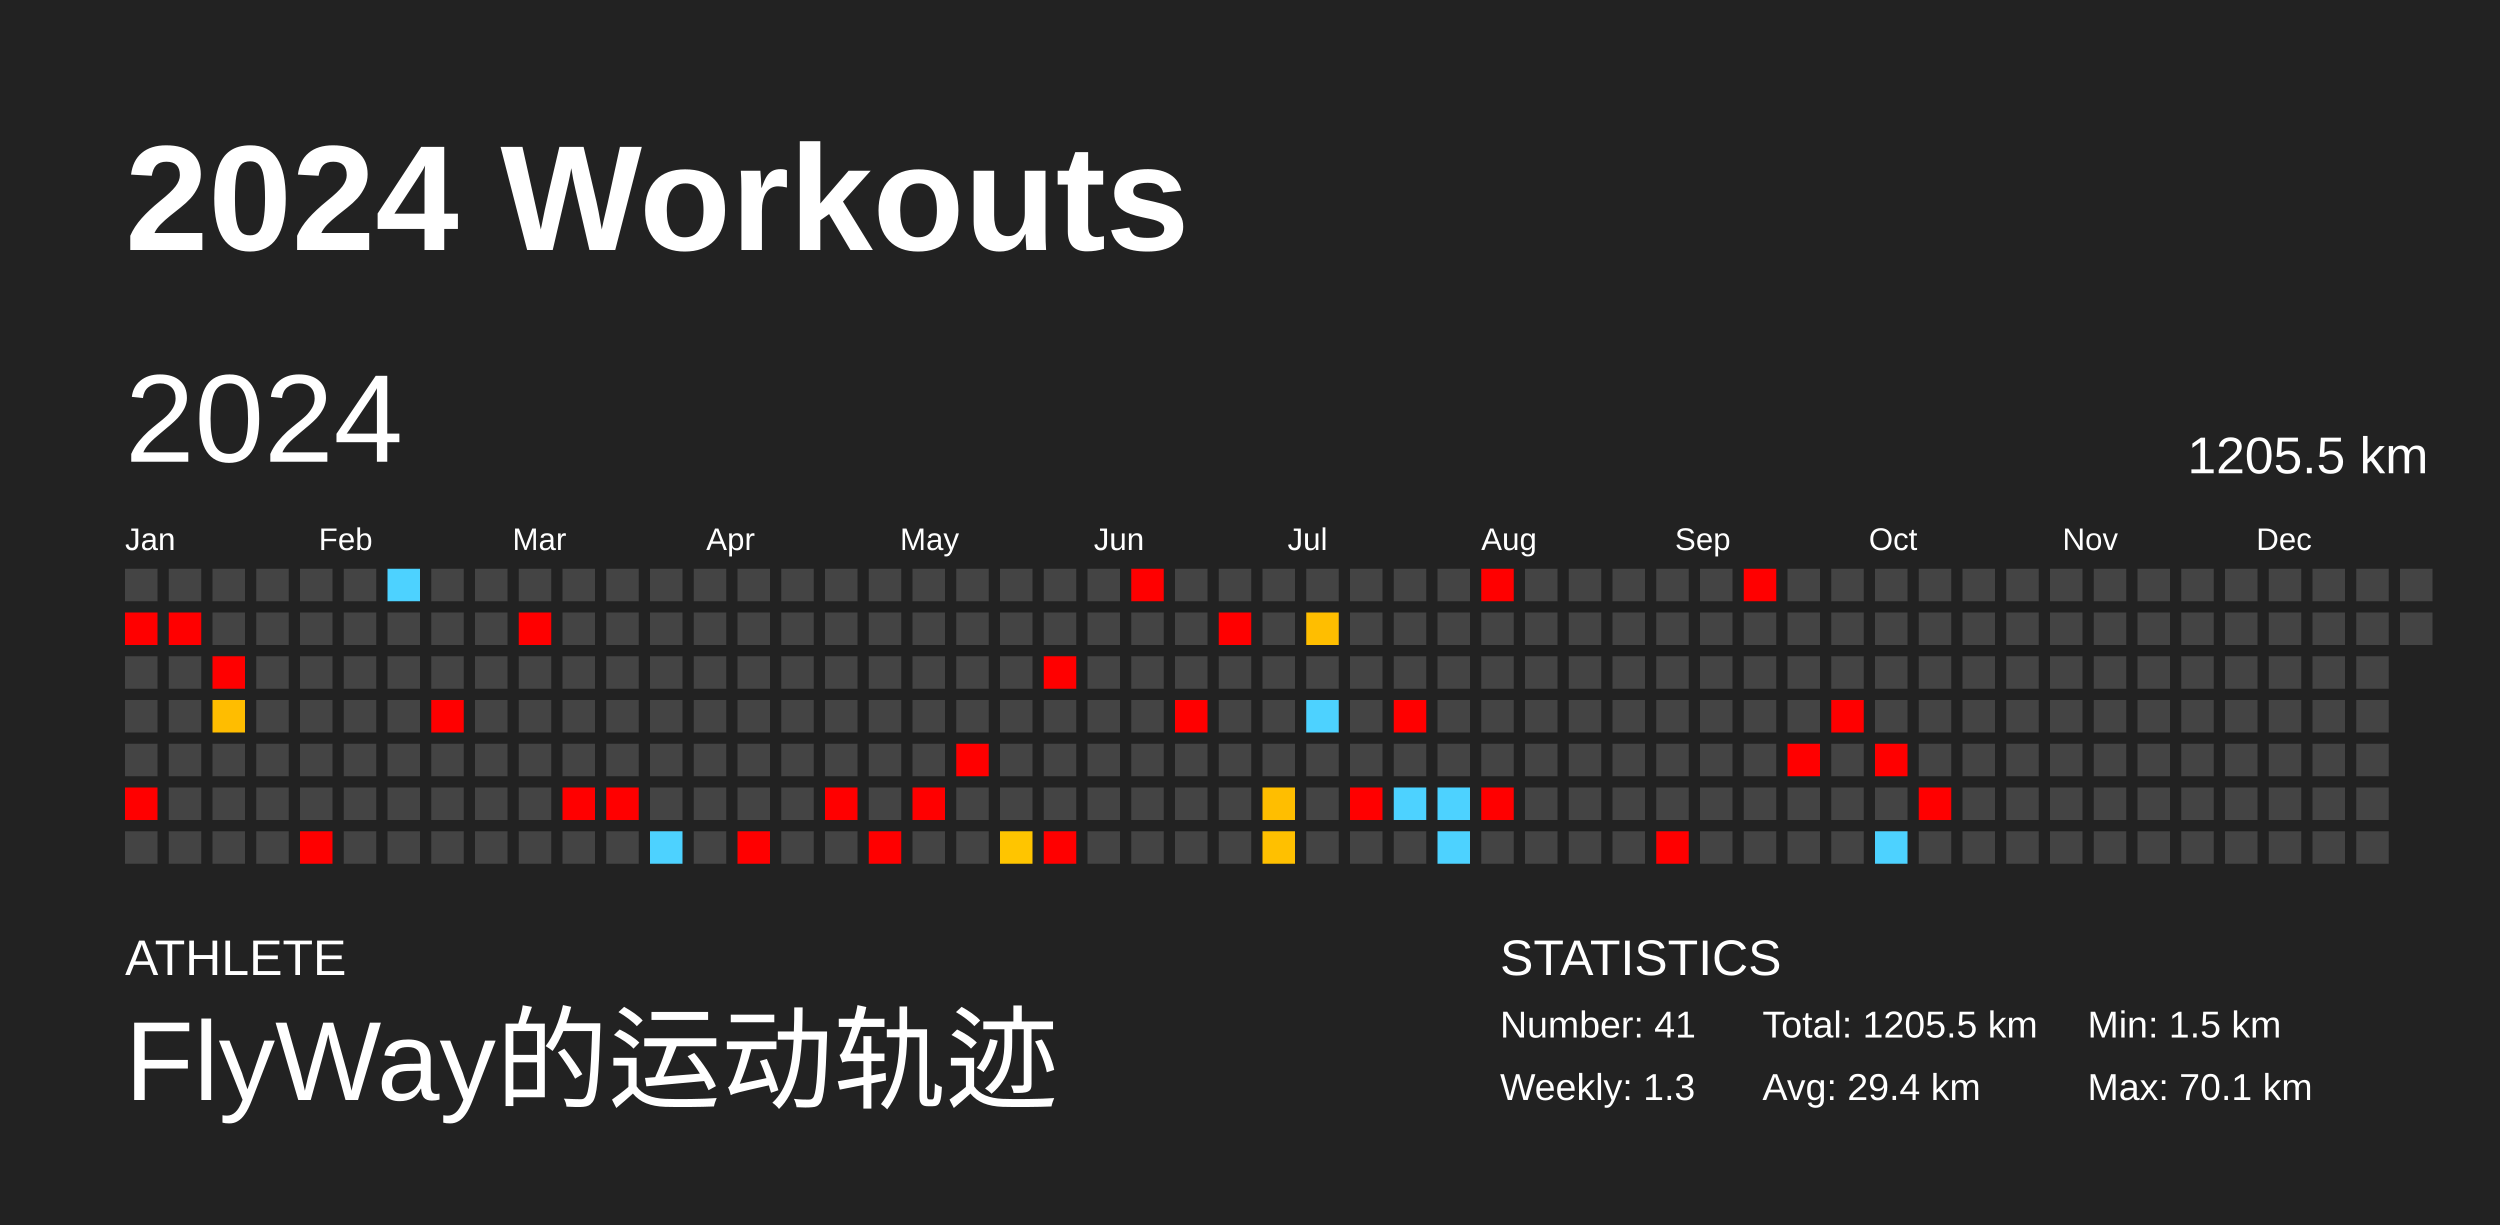
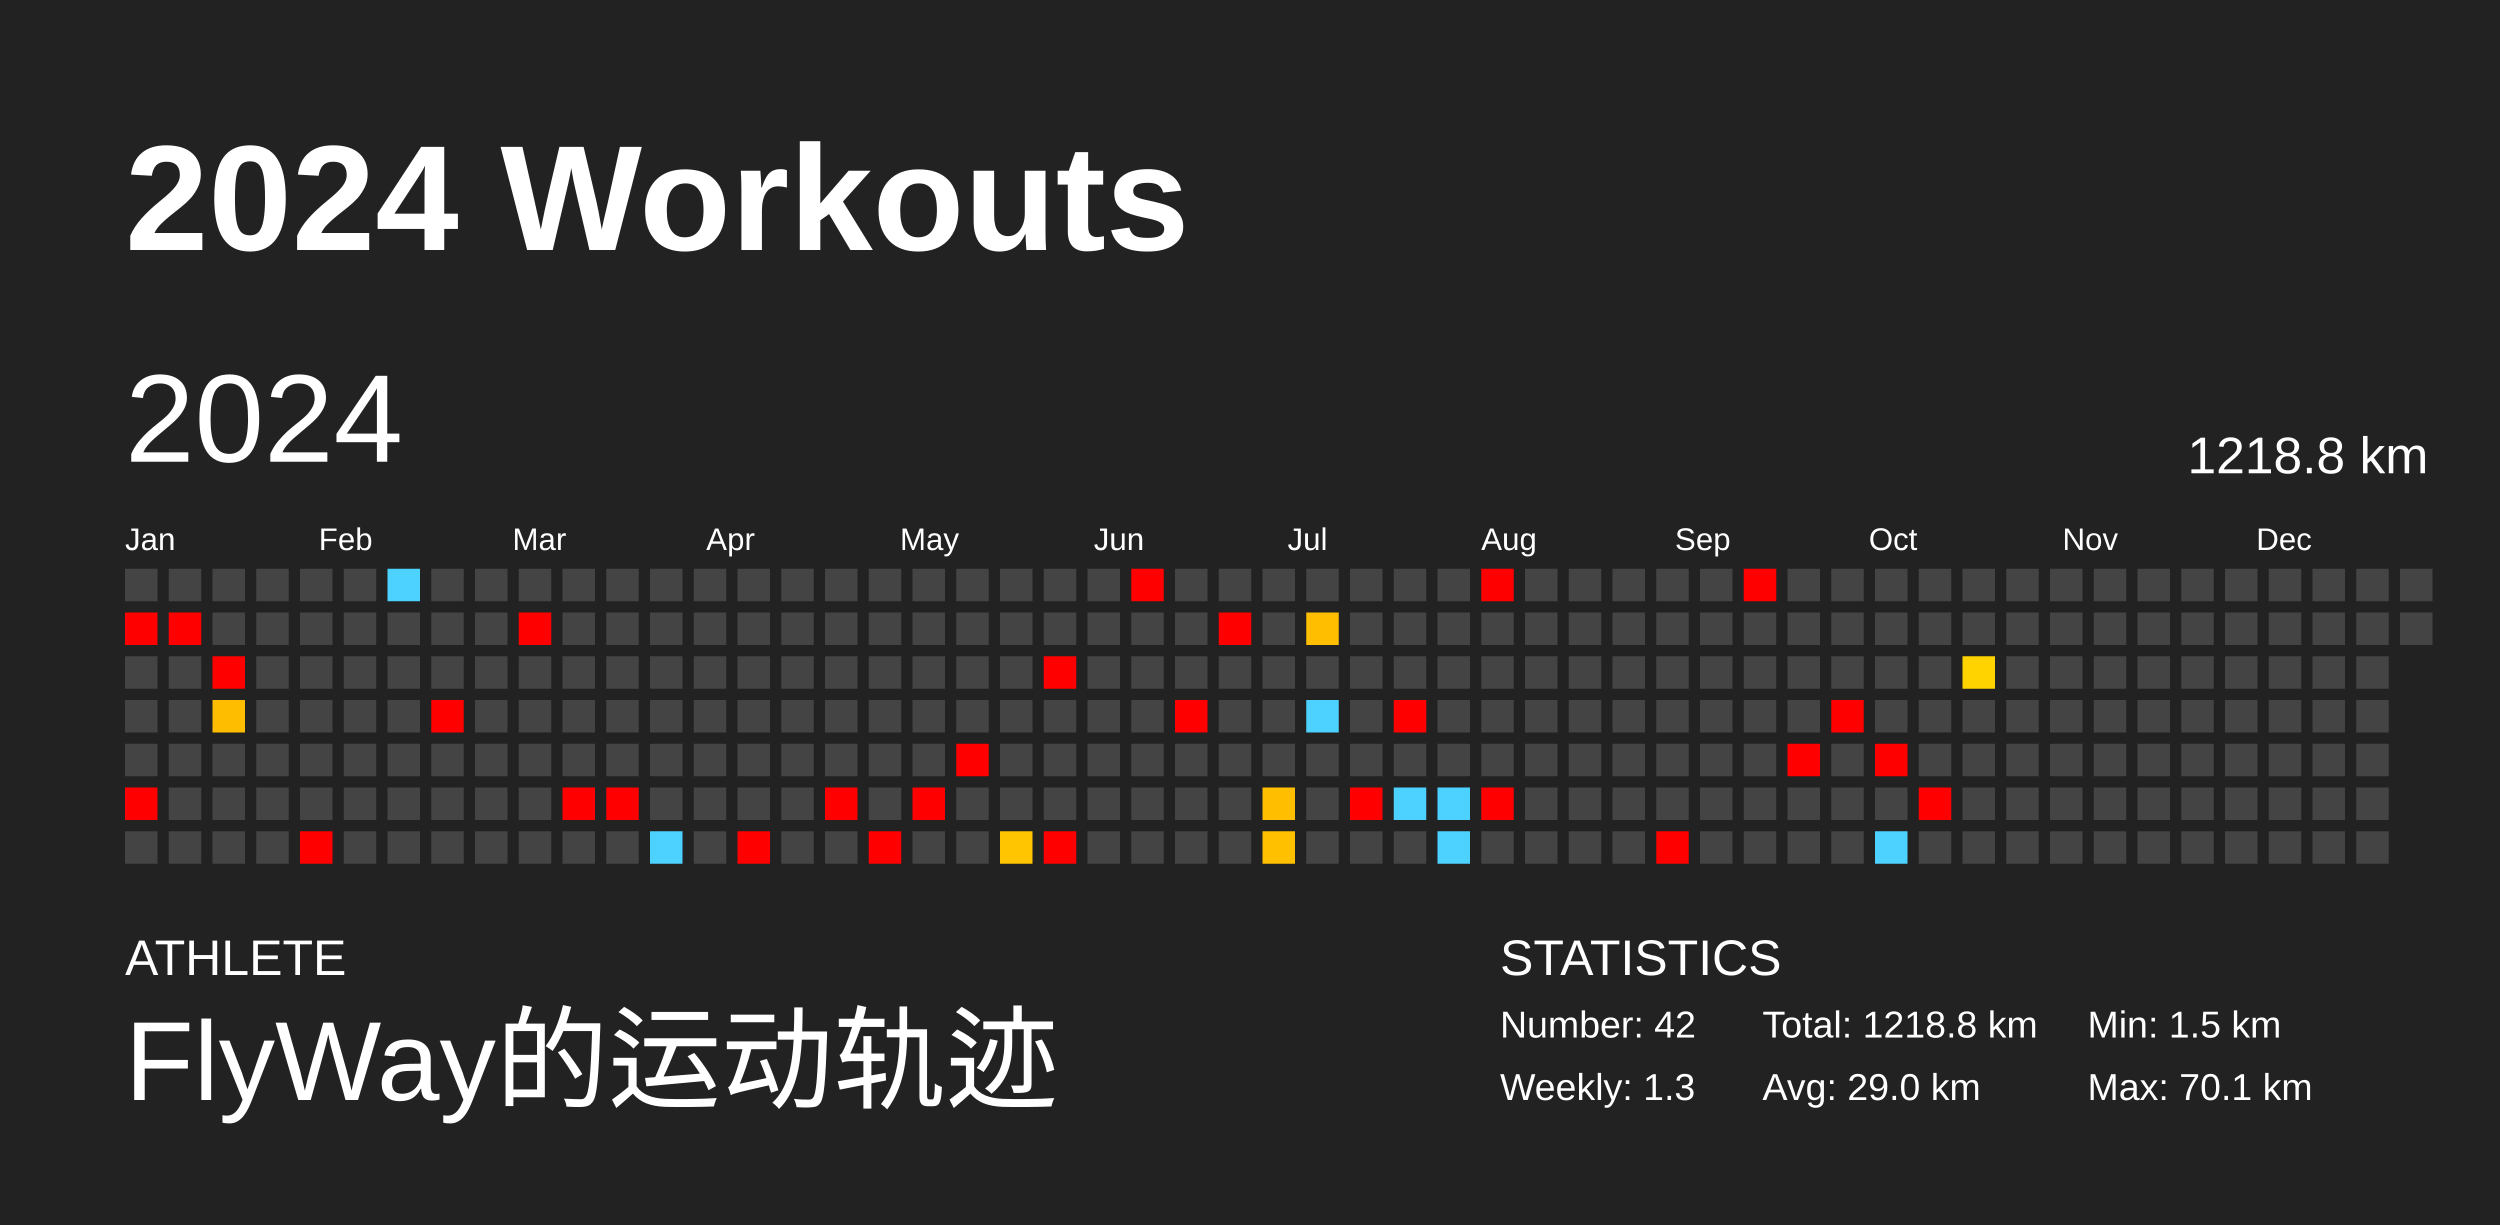
<svg xmlns="http://www.w3.org/2000/svg" baseProfile="full" height="98mm" version="1.1" viewBox="0,0,200,98" width="200mm">
  <defs />
  <rect fill="#222222" height="98" width="200" x="0" y="0" />
  <text fill="#FFFFFF" style="font-size:12px; font-family:Arial; font-weight:bold;" x="10" y="20">2024 Workouts</text>
  <text fill="#FFFFFF" style="font-size:4px; font-family:Arial" x="10" y="78">ATHLETE</text>
  <text fill="#FFFFFF" style="font-size:9px; font-family:Arial" x="10" y="88">FlyWay的运动轨迹</text>
  <text fill="#FFFFFF" style="font-size:4px; font-family:Arial" x="120" y="78">STATISTICS</text>
-   <text fill="#FFFFFF" style="font-size:3px; font-family:Arial" x="120" y="83">Number: 41</text>
+   <text fill="#FFFFFF" style="font-size:3px; font-family:Arial" x="120" y="83">Number: 42</text>
  <text fill="#FFFFFF" style="font-size:3px; font-family:Arial" x="120" y="88">Weekly: 1.3</text>
-   <text fill="#FFFFFF" style="font-size:3px; font-family:Arial" x="141" y="83">Total: 1205.5 km</text>
-   <text fill="#FFFFFF" style="font-size:3px; font-family:Arial" x="141" y="88">Avg: 29.4 km</text>
+   <text fill="#FFFFFF" style="font-size:3px; font-family:Arial" x="141" y="83">Total: 1218.8 km</text>
+   <text fill="#FFFFFF" style="font-size:3px; font-family:Arial" x="141" y="88">Avg: 29.0 km</text>
  <text fill="#FFFFFF" style="font-size:3px; font-family:Arial" x="167" y="83">Min: 1.5 km</text>
  <text fill="#FFFFFF" style="font-size:3px; font-family:Arial" x="167" y="88">Max: 70.1 km</text>
  <text dominant-baseline="hanging" fill="#FFFFFF" style="font-size:10.0px; font-family:Arial;" x="10" y="30">2024</text>
-   <text dominant-baseline="hanging" fill="#FFFFFF" style="font-size:4.125px; font-family:Arial;" x="175" y="35">1205.5 km</text>
+   <text dominant-baseline="hanging" fill="#FFFFFF" style="font-size:4.125px; font-family:Arial;" x="175" y="35">1218.8 km</text>
  <text fill="#FFFFFF" style="font-size:2.5px; font-family:Arial" x="10.0" y="44">Jan</text>
  <text fill="#FFFFFF" style="font-size:2.5px; font-family:Arial" x="25.5" y="44">Feb</text>
  <text fill="#FFFFFF" style="font-size:2.5px; font-family:Arial" x="41.0" y="44">Mar</text>
  <text fill="#FFFFFF" style="font-size:2.5px; font-family:Arial" x="56.5" y="44">Apr</text>
  <text fill="#FFFFFF" style="font-size:2.5px; font-family:Arial" x="72.0" y="44">May</text>
  <text fill="#FFFFFF" style="font-size:2.5px; font-family:Arial" x="87.5" y="44">Jun</text>
  <text fill="#FFFFFF" style="font-size:2.5px; font-family:Arial" x="103.0" y="44">Jul</text>
  <text fill="#FFFFFF" style="font-size:2.5px; font-family:Arial" x="118.5" y="44">Aug</text>
  <text fill="#FFFFFF" style="font-size:2.5px; font-family:Arial" x="134.0" y="44">Sep</text>
  <text fill="#FFFFFF" style="font-size:2.5px; font-family:Arial" x="149.5" y="44">Oct</text>
  <text fill="#FFFFFF" style="font-size:2.5px; font-family:Arial" x="165.0" y="44">Nov</text>
  <text fill="#FFFFFF" style="font-size:2.5px; font-family:Arial" x="180.5" y="44">Dec</text>
  <rect fill="#444444" height="2.6" width="2.6" x="10.0" y="45.5" />
  <rect fill="red" height="2.6" width="2.6" x="10.0" y="49.0" />
  <rect fill="#444444" height="2.6" width="2.6" x="10.0" y="52.5" />
  <rect fill="#444444" height="2.6" width="2.6" x="10.0" y="56.0" />
  <rect fill="#444444" height="2.6" width="2.6" x="10.0" y="59.5" />
  <rect fill="red" height="2.6" width="2.6" x="10.0" y="63.0" />
  <rect fill="#444444" height="2.6" width="2.6" x="10.0" y="66.5" />
  <rect fill="#444444" height="2.6" width="2.6" x="13.5" y="45.5" />
  <rect fill="red" height="2.6" width="2.6" x="13.5" y="49.0" />
  <rect fill="#444444" height="2.6" width="2.6" x="13.5" y="52.5" />
  <rect fill="#444444" height="2.6" width="2.6" x="13.5" y="56.0" />
  <rect fill="#444444" height="2.6" width="2.6" x="13.5" y="59.5" />
  <rect fill="#444444" height="2.6" width="2.6" x="13.5" y="63.0" />
  <rect fill="#444444" height="2.6" width="2.6" x="13.5" y="66.5" />
  <rect fill="#444444" height="2.6" width="2.6" x="17.0" y="45.5" />
  <rect fill="#444444" height="2.6" width="2.6" x="17.0" y="49.0" />
  <rect fill="red" height="2.6" width="2.6" x="17.0" y="52.5" />
  <rect fill="#ffbd00" height="2.6" width="2.6" x="17.0" y="56.0" />
  <rect fill="#444444" height="2.6" width="2.6" x="17.0" y="59.5" />
  <rect fill="#444444" height="2.6" width="2.6" x="17.0" y="63.0" />
  <rect fill="#444444" height="2.6" width="2.6" x="17.0" y="66.5" />
  <rect fill="#444444" height="2.6" width="2.6" x="20.5" y="45.5" />
  <rect fill="#444444" height="2.6" width="2.6" x="20.5" y="49.0" />
  <rect fill="#444444" height="2.6" width="2.6" x="20.5" y="52.5" />
  <rect fill="#444444" height="2.6" width="2.6" x="20.5" y="56.0" />
  <rect fill="#444444" height="2.6" width="2.6" x="20.5" y="59.5" />
  <rect fill="#444444" height="2.6" width="2.6" x="20.5" y="63.0" />
  <rect fill="#444444" height="2.6" width="2.6" x="20.5" y="66.5" />
  <rect fill="#444444" height="2.6" width="2.6" x="24.0" y="45.5" />
  <rect fill="#444444" height="2.6" width="2.6" x="24.0" y="49.0" />
  <rect fill="#444444" height="2.6" width="2.6" x="24.0" y="52.5" />
  <rect fill="#444444" height="2.6" width="2.6" x="24.0" y="56.0" />
  <rect fill="#444444" height="2.6" width="2.6" x="24.0" y="59.5" />
  <rect fill="#444444" height="2.6" width="2.6" x="24.0" y="63.0" />
  <rect fill="red" height="2.6" width="2.6" x="24.0" y="66.5" />
  <rect fill="#444444" height="2.6" width="2.6" x="27.5" y="45.5" />
  <rect fill="#444444" height="2.6" width="2.6" x="27.5" y="49.0" />
  <rect fill="#444444" height="2.6" width="2.6" x="27.5" y="52.5" />
  <rect fill="#444444" height="2.6" width="2.6" x="27.5" y="56.0" />
  <rect fill="#444444" height="2.6" width="2.6" x="27.5" y="59.5" />
  <rect fill="#444444" height="2.6" width="2.6" x="27.5" y="63.0" />
  <rect fill="#444444" height="2.6" width="2.6" x="27.5" y="66.5" />
  <rect fill="#4dd2ff" height="2.6" width="2.6" x="31.0" y="45.5" />
  <rect fill="#444444" height="2.6" width="2.6" x="31.0" y="49.0" />
  <rect fill="#444444" height="2.6" width="2.6" x="31.0" y="52.5" />
  <rect fill="#444444" height="2.6" width="2.6" x="31.0" y="56.0" />
  <rect fill="#444444" height="2.6" width="2.6" x="31.0" y="59.5" />
  <rect fill="#444444" height="2.6" width="2.6" x="31.0" y="63.0" />
  <rect fill="#444444" height="2.6" width="2.6" x="31.0" y="66.5" />
  <rect fill="#444444" height="2.6" width="2.6" x="34.5" y="45.5" />
  <rect fill="#444444" height="2.6" width="2.6" x="34.5" y="49.0" />
  <rect fill="#444444" height="2.6" width="2.6" x="34.5" y="52.5" />
  <rect fill="red" height="2.6" width="2.6" x="34.5" y="56.0" />
  <rect fill="#444444" height="2.6" width="2.6" x="34.5" y="59.5" />
  <rect fill="#444444" height="2.6" width="2.6" x="34.5" y="63.0" />
  <rect fill="#444444" height="2.6" width="2.6" x="34.5" y="66.5" />
  <rect fill="#444444" height="2.6" width="2.6" x="38.0" y="45.5" />
  <rect fill="#444444" height="2.6" width="2.6" x="38.0" y="49.0" />
  <rect fill="#444444" height="2.6" width="2.6" x="38.0" y="52.5" />
  <rect fill="#444444" height="2.6" width="2.6" x="38.0" y="56.0" />
  <rect fill="#444444" height="2.6" width="2.6" x="38.0" y="59.5" />
  <rect fill="#444444" height="2.6" width="2.6" x="38.0" y="63.0" />
  <rect fill="#444444" height="2.6" width="2.6" x="38.0" y="66.5" />
  <rect fill="#444444" height="2.6" width="2.6" x="41.5" y="45.5" />
  <rect fill="red" height="2.6" width="2.6" x="41.5" y="49.0" />
  <rect fill="#444444" height="2.6" width="2.6" x="41.5" y="52.5" />
  <rect fill="#444444" height="2.6" width="2.6" x="41.5" y="56.0" />
  <rect fill="#444444" height="2.6" width="2.6" x="41.5" y="59.5" />
  <rect fill="#444444" height="2.6" width="2.6" x="41.5" y="63.0" />
  <rect fill="#444444" height="2.6" width="2.6" x="41.5" y="66.5" />
  <rect fill="#444444" height="2.6" width="2.6" x="45.0" y="45.5" />
  <rect fill="#444444" height="2.6" width="2.6" x="45.0" y="49.0" />
  <rect fill="#444444" height="2.6" width="2.6" x="45.0" y="52.5" />
  <rect fill="#444444" height="2.6" width="2.6" x="45.0" y="56.0" />
  <rect fill="#444444" height="2.6" width="2.6" x="45.0" y="59.5" />
  <rect fill="red" height="2.6" width="2.6" x="45.0" y="63.0" />
  <rect fill="#444444" height="2.6" width="2.6" x="45.0" y="66.5" />
  <rect fill="#444444" height="2.6" width="2.6" x="48.5" y="45.5" />
  <rect fill="#444444" height="2.6" width="2.6" x="48.5" y="49.0" />
  <rect fill="#444444" height="2.6" width="2.6" x="48.5" y="52.5" />
  <rect fill="#444444" height="2.6" width="2.6" x="48.5" y="56.0" />
  <rect fill="#444444" height="2.6" width="2.6" x="48.5" y="59.5" />
  <rect fill="red" height="2.6" width="2.6" x="48.5" y="63.0" />
  <rect fill="#444444" height="2.6" width="2.6" x="48.5" y="66.5" />
  <rect fill="#444444" height="2.6" width="2.6" x="52.0" y="45.5" />
  <rect fill="#444444" height="2.6" width="2.6" x="52.0" y="49.0" />
  <rect fill="#444444" height="2.6" width="2.6" x="52.0" y="52.5" />
  <rect fill="#444444" height="2.6" width="2.6" x="52.0" y="56.0" />
  <rect fill="#444444" height="2.6" width="2.6" x="52.0" y="59.5" />
  <rect fill="#444444" height="2.6" width="2.6" x="52.0" y="63.0" />
  <rect fill="#4dd2ff" height="2.6" width="2.6" x="52.0" y="66.5" />
  <rect fill="#444444" height="2.6" width="2.6" x="55.5" y="45.5" />
  <rect fill="#444444" height="2.6" width="2.6" x="55.5" y="49.0" />
  <rect fill="#444444" height="2.6" width="2.6" x="55.5" y="52.5" />
  <rect fill="#444444" height="2.6" width="2.6" x="55.5" y="56.0" />
  <rect fill="#444444" height="2.6" width="2.6" x="55.5" y="59.5" />
  <rect fill="#444444" height="2.6" width="2.6" x="55.5" y="63.0" />
  <rect fill="#444444" height="2.6" width="2.6" x="55.5" y="66.5" />
  <rect fill="#444444" height="2.6" width="2.6" x="59.0" y="45.5" />
  <rect fill="#444444" height="2.6" width="2.6" x="59.0" y="49.0" />
  <rect fill="#444444" height="2.6" width="2.6" x="59.0" y="52.5" />
  <rect fill="#444444" height="2.6" width="2.6" x="59.0" y="56.0" />
  <rect fill="#444444" height="2.6" width="2.6" x="59.0" y="59.5" />
  <rect fill="#444444" height="2.6" width="2.6" x="59.0" y="63.0" />
  <rect fill="red" height="2.6" width="2.6" x="59.0" y="66.5" />
  <rect fill="#444444" height="2.6" width="2.6" x="62.5" y="45.5" />
  <rect fill="#444444" height="2.6" width="2.6" x="62.5" y="49.0" />
  <rect fill="#444444" height="2.6" width="2.6" x="62.5" y="52.5" />
  <rect fill="#444444" height="2.6" width="2.6" x="62.5" y="56.0" />
  <rect fill="#444444" height="2.6" width="2.6" x="62.5" y="59.5" />
  <rect fill="#444444" height="2.6" width="2.6" x="62.5" y="63.0" />
  <rect fill="#444444" height="2.6" width="2.6" x="62.5" y="66.5" />
  <rect fill="#444444" height="2.6" width="2.6" x="66.0" y="45.5" />
  <rect fill="#444444" height="2.6" width="2.6" x="66.0" y="49.0" />
  <rect fill="#444444" height="2.6" width="2.6" x="66.0" y="52.5" />
  <rect fill="#444444" height="2.6" width="2.6" x="66.0" y="56.0" />
  <rect fill="#444444" height="2.6" width="2.6" x="66.0" y="59.5" />
  <rect fill="red" height="2.6" width="2.6" x="66.0" y="63.0" />
  <rect fill="#444444" height="2.6" width="2.6" x="66.0" y="66.5" />
  <rect fill="#444444" height="2.6" width="2.6" x="69.5" y="45.5" />
  <rect fill="#444444" height="2.6" width="2.6" x="69.5" y="49.0" />
  <rect fill="#444444" height="2.6" width="2.6" x="69.5" y="52.5" />
  <rect fill="#444444" height="2.6" width="2.6" x="69.5" y="56.0" />
  <rect fill="#444444" height="2.6" width="2.6" x="69.5" y="59.5" />
  <rect fill="#444444" height="2.6" width="2.6" x="69.5" y="63.0" />
  <rect fill="red" height="2.6" width="2.6" x="69.5" y="66.5" />
  <rect fill="#444444" height="2.6" width="2.6" x="73.0" y="45.5" />
  <rect fill="#444444" height="2.6" width="2.6" x="73.0" y="49.0" />
  <rect fill="#444444" height="2.6" width="2.6" x="73.0" y="52.5" />
  <rect fill="#444444" height="2.6" width="2.6" x="73.0" y="56.0" />
  <rect fill="#444444" height="2.6" width="2.6" x="73.0" y="59.5" />
  <rect fill="red" height="2.6" width="2.6" x="73.0" y="63.0" />
  <rect fill="#444444" height="2.6" width="2.6" x="73.0" y="66.5" />
  <rect fill="#444444" height="2.6" width="2.6" x="76.5" y="45.5" />
  <rect fill="#444444" height="2.6" width="2.6" x="76.5" y="49.0" />
  <rect fill="#444444" height="2.6" width="2.6" x="76.5" y="52.5" />
  <rect fill="#444444" height="2.6" width="2.6" x="76.5" y="56.0" />
  <rect fill="red" height="2.6" width="2.6" x="76.5" y="59.5" />
  <rect fill="#444444" height="2.6" width="2.6" x="76.5" y="63.0" />
  <rect fill="#444444" height="2.6" width="2.6" x="76.5" y="66.5" />
  <rect fill="#444444" height="2.6" width="2.6" x="80.0" y="45.5" />
  <rect fill="#444444" height="2.6" width="2.6" x="80.0" y="49.0" />
  <rect fill="#444444" height="2.6" width="2.6" x="80.0" y="52.5" />
  <rect fill="#444444" height="2.6" width="2.6" x="80.0" y="56.0" />
  <rect fill="#444444" height="2.6" width="2.6" x="80.0" y="59.5" />
  <rect fill="#444444" height="2.6" width="2.6" x="80.0" y="63.0" />
  <rect fill="#ffc500" height="2.6" width="2.6" x="80.0" y="66.5" />
  <rect fill="#444444" height="2.6" width="2.6" x="83.5" y="45.5" />
  <rect fill="#444444" height="2.6" width="2.6" x="83.5" y="49.0" />
  <rect fill="red" height="2.6" width="2.6" x="83.5" y="52.5" />
  <rect fill="#444444" height="2.6" width="2.6" x="83.5" y="56.0" />
  <rect fill="#444444" height="2.6" width="2.6" x="83.5" y="59.5" />
  <rect fill="#444444" height="2.6" width="2.6" x="83.5" y="63.0" />
  <rect fill="red" height="2.6" width="2.6" x="83.5" y="66.5" />
  <rect fill="#444444" height="2.6" width="2.6" x="87.0" y="45.5" />
  <rect fill="#444444" height="2.6" width="2.6" x="87.0" y="49.0" />
  <rect fill="#444444" height="2.6" width="2.6" x="87.0" y="52.5" />
  <rect fill="#444444" height="2.6" width="2.6" x="87.0" y="56.0" />
  <rect fill="#444444" height="2.6" width="2.6" x="87.0" y="59.5" />
  <rect fill="#444444" height="2.6" width="2.6" x="87.0" y="63.0" />
  <rect fill="#444444" height="2.6" width="2.6" x="87.0" y="66.5" />
  <rect fill="red" height="2.6" width="2.6" x="90.5" y="45.5" />
  <rect fill="#444444" height="2.6" width="2.6" x="90.5" y="49.0" />
  <rect fill="#444444" height="2.6" width="2.6" x="90.5" y="52.5" />
  <rect fill="#444444" height="2.6" width="2.6" x="90.5" y="56.0" />
  <rect fill="#444444" height="2.6" width="2.6" x="90.5" y="59.5" />
  <rect fill="#444444" height="2.6" width="2.6" x="90.5" y="63.0" />
  <rect fill="#444444" height="2.6" width="2.6" x="90.5" y="66.5" />
  <rect fill="#444444" height="2.6" width="2.6" x="94.0" y="45.5" />
  <rect fill="#444444" height="2.6" width="2.6" x="94.0" y="49.0" />
  <rect fill="#444444" height="2.6" width="2.6" x="94.0" y="52.5" />
  <rect fill="red" height="2.6" width="2.6" x="94.0" y="56.0" />
  <rect fill="#444444" height="2.6" width="2.6" x="94.0" y="59.5" />
  <rect fill="#444444" height="2.6" width="2.6" x="94.0" y="63.0" />
  <rect fill="#444444" height="2.6" width="2.6" x="94.0" y="66.5" />
  <rect fill="#444444" height="2.6" width="2.6" x="97.5" y="45.5" />
  <rect fill="red" height="2.6" width="2.6" x="97.5" y="49.0" />
  <rect fill="#444444" height="2.6" width="2.6" x="97.5" y="52.5" />
  <rect fill="#444444" height="2.6" width="2.6" x="97.5" y="56.0" />
  <rect fill="#444444" height="2.6" width="2.6" x="97.5" y="59.5" />
  <rect fill="#444444" height="2.6" width="2.6" x="97.5" y="63.0" />
  <rect fill="#444444" height="2.6" width="2.6" x="97.5" y="66.5" />
  <rect fill="#444444" height="2.6" width="2.6" x="101.0" y="45.5" />
  <rect fill="#444444" height="2.6" width="2.6" x="101.0" y="49.0" />
  <rect fill="#444444" height="2.6" width="2.6" x="101.0" y="52.5" />
  <rect fill="#444444" height="2.6" width="2.6" x="101.0" y="56.0" />
  <rect fill="#444444" height="2.6" width="2.6" x="101.0" y="59.5" />
  <rect fill="#ffbe00" height="2.6" width="2.6" x="101.0" y="63.0" />
  <rect fill="#ffc000" height="2.6" width="2.6" x="101.0" y="66.5" />
  <rect fill="#444444" height="2.6" width="2.6" x="104.5" y="45.5" />
  <rect fill="#ffbe00" height="2.6" width="2.6" x="104.5" y="49.0" />
  <rect fill="#444444" height="2.6" width="2.6" x="104.5" y="52.5" />
  <rect fill="#4dd2ff" height="2.6" width="2.6" x="104.5" y="56.0" />
  <rect fill="#444444" height="2.6" width="2.6" x="104.5" y="59.5" />
  <rect fill="#444444" height="2.6" width="2.6" x="104.5" y="63.0" />
  <rect fill="#444444" height="2.6" width="2.6" x="104.5" y="66.5" />
  <rect fill="#444444" height="2.6" width="2.6" x="108.0" y="45.5" />
  <rect fill="#444444" height="2.6" width="2.6" x="108.0" y="49.0" />
  <rect fill="#444444" height="2.6" width="2.6" x="108.0" y="52.5" />
  <rect fill="#444444" height="2.6" width="2.6" x="108.0" y="56.0" />
  <rect fill="#444444" height="2.6" width="2.6" x="108.0" y="59.5" />
  <rect fill="red" height="2.6" width="2.6" x="108.0" y="63.0" />
  <rect fill="#444444" height="2.6" width="2.6" x="108.0" y="66.5" />
  <rect fill="#444444" height="2.6" width="2.6" x="111.5" y="45.5" />
  <rect fill="#444444" height="2.6" width="2.6" x="111.5" y="49.0" />
  <rect fill="#444444" height="2.6" width="2.6" x="111.5" y="52.5" />
  <rect fill="red" height="2.6" width="2.6" x="111.5" y="56.0" />
  <rect fill="#444444" height="2.6" width="2.6" x="111.5" y="59.5" />
  <rect fill="#4dd2ff" height="2.6" width="2.6" x="111.5" y="63.0" />
  <rect fill="#444444" height="2.6" width="2.6" x="111.5" y="66.5" />
  <rect fill="#444444" height="2.6" width="2.6" x="115.0" y="45.5" />
  <rect fill="#444444" height="2.6" width="2.6" x="115.0" y="49.0" />
  <rect fill="#444444" height="2.6" width="2.6" x="115.0" y="52.5" />
  <rect fill="#444444" height="2.6" width="2.6" x="115.0" y="56.0" />
  <rect fill="#444444" height="2.6" width="2.6" x="115.0" y="59.5" />
  <rect fill="#4dd2ff" height="2.6" width="2.6" x="115.0" y="63.0" />
  <rect fill="#4dd2ff" height="2.6" width="2.6" x="115.0" y="66.5" />
  <rect fill="red" height="2.6" width="2.6" x="118.5" y="45.5" />
  <rect fill="#444444" height="2.6" width="2.6" x="118.5" y="49.0" />
  <rect fill="#444444" height="2.6" width="2.6" x="118.5" y="52.5" />
  <rect fill="#444444" height="2.6" width="2.6" x="118.5" y="56.0" />
  <rect fill="#444444" height="2.6" width="2.6" x="118.5" y="59.5" />
  <rect fill="red" height="2.6" width="2.6" x="118.5" y="63.0" />
  <rect fill="#444444" height="2.6" width="2.6" x="118.5" y="66.5" />
  <rect fill="#444444" height="2.6" width="2.6" x="122.0" y="45.5" />
  <rect fill="#444444" height="2.6" width="2.6" x="122.0" y="49.0" />
  <rect fill="#444444" height="2.6" width="2.6" x="122.0" y="52.5" />
  <rect fill="#444444" height="2.6" width="2.6" x="122.0" y="56.0" />
  <rect fill="#444444" height="2.6" width="2.6" x="122.0" y="59.5" />
  <rect fill="#444444" height="2.6" width="2.6" x="122.0" y="63.0" />
  <rect fill="#444444" height="2.6" width="2.6" x="122.0" y="66.5" />
  <rect fill="#444444" height="2.6" width="2.6" x="125.5" y="45.5" />
  <rect fill="#444444" height="2.6" width="2.6" x="125.5" y="49.0" />
  <rect fill="#444444" height="2.6" width="2.6" x="125.5" y="52.5" />
  <rect fill="#444444" height="2.6" width="2.6" x="125.5" y="56.0" />
  <rect fill="#444444" height="2.6" width="2.6" x="125.5" y="59.5" />
  <rect fill="#444444" height="2.6" width="2.6" x="125.5" y="63.0" />
  <rect fill="#444444" height="2.6" width="2.6" x="125.5" y="66.5" />
  <rect fill="#444444" height="2.6" width="2.6" x="129.0" y="45.5" />
  <rect fill="#444444" height="2.6" width="2.6" x="129.0" y="49.0" />
  <rect fill="#444444" height="2.6" width="2.6" x="129.0" y="52.5" />
  <rect fill="#444444" height="2.6" width="2.6" x="129.0" y="56.0" />
  <rect fill="#444444" height="2.6" width="2.6" x="129.0" y="59.5" />
  <rect fill="#444444" height="2.6" width="2.6" x="129.0" y="63.0" />
  <rect fill="#444444" height="2.6" width="2.6" x="129.0" y="66.5" />
  <rect fill="#444444" height="2.6" width="2.6" x="132.5" y="45.5" />
  <rect fill="#444444" height="2.6" width="2.6" x="132.5" y="49.0" />
  <rect fill="#444444" height="2.6" width="2.6" x="132.5" y="52.5" />
  <rect fill="#444444" height="2.6" width="2.6" x="132.5" y="56.0" />
  <rect fill="#444444" height="2.6" width="2.6" x="132.5" y="59.5" />
  <rect fill="#444444" height="2.6" width="2.6" x="132.5" y="63.0" />
  <rect fill="red" height="2.6" width="2.6" x="132.5" y="66.5" />
  <rect fill="#444444" height="2.6" width="2.6" x="136.0" y="45.5" />
  <rect fill="#444444" height="2.6" width="2.6" x="136.0" y="49.0" />
  <rect fill="#444444" height="2.6" width="2.6" x="136.0" y="52.5" />
  <rect fill="#444444" height="2.6" width="2.6" x="136.0" y="56.0" />
  <rect fill="#444444" height="2.6" width="2.6" x="136.0" y="59.5" />
  <rect fill="#444444" height="2.6" width="2.6" x="136.0" y="63.0" />
  <rect fill="#444444" height="2.6" width="2.6" x="136.0" y="66.5" />
  <rect fill="red" height="2.6" width="2.6" x="139.5" y="45.5" />
  <rect fill="#444444" height="2.6" width="2.6" x="139.5" y="49.0" />
  <rect fill="#444444" height="2.6" width="2.6" x="139.5" y="52.5" />
  <rect fill="#444444" height="2.6" width="2.6" x="139.5" y="56.0" />
  <rect fill="#444444" height="2.6" width="2.6" x="139.5" y="59.5" />
  <rect fill="#444444" height="2.6" width="2.6" x="139.5" y="63.0" />
  <rect fill="#444444" height="2.6" width="2.6" x="139.5" y="66.5" />
  <rect fill="#444444" height="2.6" width="2.6" x="143.0" y="45.5" />
  <rect fill="#444444" height="2.6" width="2.6" x="143.0" y="49.0" />
  <rect fill="#444444" height="2.6" width="2.6" x="143.0" y="52.5" />
  <rect fill="#444444" height="2.6" width="2.6" x="143.0" y="56.0" />
  <rect fill="red" height="2.6" width="2.6" x="143.0" y="59.5" />
  <rect fill="#444444" height="2.6" width="2.6" x="143.0" y="63.0" />
  <rect fill="#444444" height="2.6" width="2.6" x="143.0" y="66.5" />
  <rect fill="#444444" height="2.6" width="2.6" x="146.5" y="45.5" />
  <rect fill="#444444" height="2.6" width="2.6" x="146.5" y="49.0" />
  <rect fill="#444444" height="2.6" width="2.6" x="146.5" y="52.5" />
  <rect fill="red" height="2.6" width="2.6" x="146.5" y="56.0" />
  <rect fill="#444444" height="2.6" width="2.6" x="146.5" y="59.5" />
  <rect fill="#444444" height="2.6" width="2.6" x="146.5" y="63.0" />
  <rect fill="#444444" height="2.6" width="2.6" x="146.5" y="66.5" />
  <rect fill="#444444" height="2.6" width="2.6" x="150.0" y="45.5" />
  <rect fill="#444444" height="2.6" width="2.6" x="150.0" y="49.0" />
  <rect fill="#444444" height="2.6" width="2.6" x="150.0" y="52.5" />
  <rect fill="#444444" height="2.6" width="2.6" x="150.0" y="56.0" />
  <rect fill="red" height="2.6" width="2.6" x="150.0" y="59.5" />
  <rect fill="#444444" height="2.6" width="2.6" x="150.0" y="63.0" />
  <rect fill="#4dd2ff" height="2.6" width="2.6" x="150.0" y="66.5" />
  <rect fill="#444444" height="2.6" width="2.6" x="153.5" y="45.5" />
  <rect fill="#444444" height="2.6" width="2.6" x="153.5" y="49.0" />
  <rect fill="#444444" height="2.6" width="2.6" x="153.5" y="52.5" />
  <rect fill="#444444" height="2.6" width="2.6" x="153.5" y="56.0" />
  <rect fill="#444444" height="2.6" width="2.6" x="153.5" y="59.5" />
  <rect fill="red" height="2.6" width="2.6" x="153.5" y="63.0" />
  <rect fill="#444444" height="2.6" width="2.6" x="153.5" y="66.5" />
  <rect fill="#444444" height="2.6" width="2.6" x="157.0" y="45.5" />
  <rect fill="#444444" height="2.6" width="2.6" x="157.0" y="49.0" />
-   <rect fill="#444444" height="2.6" width="2.6" x="157.0" y="52.5" />
+   <rect fill="#ffd300" height="2.6" width="2.6" x="157.0" y="52.5" />
  <rect fill="#444444" height="2.6" width="2.6" x="157.0" y="56.0" />
  <rect fill="#444444" height="2.6" width="2.6" x="157.0" y="59.5" />
  <rect fill="#444444" height="2.6" width="2.6" x="157.0" y="63.0" />
  <rect fill="#444444" height="2.6" width="2.6" x="157.0" y="66.5" />
  <rect fill="#444444" height="2.6" width="2.6" x="160.5" y="45.5" />
  <rect fill="#444444" height="2.6" width="2.6" x="160.5" y="49.0" />
  <rect fill="#444444" height="2.6" width="2.6" x="160.5" y="52.5" />
  <rect fill="#444444" height="2.6" width="2.6" x="160.5" y="56.0" />
  <rect fill="#444444" height="2.6" width="2.6" x="160.5" y="59.5" />
  <rect fill="#444444" height="2.6" width="2.6" x="160.5" y="63.0" />
  <rect fill="#444444" height="2.6" width="2.6" x="160.5" y="66.5" />
  <rect fill="#444444" height="2.6" width="2.6" x="164.0" y="45.5" />
  <rect fill="#444444" height="2.6" width="2.6" x="164.0" y="49.0" />
  <rect fill="#444444" height="2.6" width="2.6" x="164.0" y="52.5" />
  <rect fill="#444444" height="2.6" width="2.6" x="164.0" y="56.0" />
  <rect fill="#444444" height="2.6" width="2.6" x="164.0" y="59.5" />
  <rect fill="#444444" height="2.6" width="2.6" x="164.0" y="63.0" />
  <rect fill="#444444" height="2.6" width="2.6" x="164.0" y="66.5" />
  <rect fill="#444444" height="2.6" width="2.6" x="167.5" y="45.5" />
  <rect fill="#444444" height="2.6" width="2.6" x="167.5" y="49.0" />
  <rect fill="#444444" height="2.6" width="2.6" x="167.5" y="52.5" />
  <rect fill="#444444" height="2.6" width="2.6" x="167.5" y="56.0" />
  <rect fill="#444444" height="2.6" width="2.6" x="167.5" y="59.5" />
  <rect fill="#444444" height="2.6" width="2.6" x="167.5" y="63.0" />
  <rect fill="#444444" height="2.6" width="2.6" x="167.5" y="66.5" />
  <rect fill="#444444" height="2.6" width="2.6" x="171.0" y="45.5" />
  <rect fill="#444444" height="2.6" width="2.6" x="171.0" y="49.0" />
  <rect fill="#444444" height="2.6" width="2.6" x="171.0" y="52.5" />
  <rect fill="#444444" height="2.6" width="2.6" x="171.0" y="56.0" />
  <rect fill="#444444" height="2.6" width="2.6" x="171.0" y="59.5" />
  <rect fill="#444444" height="2.6" width="2.6" x="171.0" y="63.0" />
  <rect fill="#444444" height="2.6" width="2.6" x="171.0" y="66.5" />
  <rect fill="#444444" height="2.6" width="2.6" x="174.5" y="45.5" />
  <rect fill="#444444" height="2.6" width="2.6" x="174.5" y="49.0" />
  <rect fill="#444444" height="2.6" width="2.6" x="174.5" y="52.5" />
  <rect fill="#444444" height="2.6" width="2.6" x="174.5" y="56.0" />
  <rect fill="#444444" height="2.6" width="2.6" x="174.5" y="59.5" />
  <rect fill="#444444" height="2.6" width="2.6" x="174.5" y="63.0" />
  <rect fill="#444444" height="2.6" width="2.6" x="174.5" y="66.5" />
  <rect fill="#444444" height="2.6" width="2.6" x="178.0" y="45.5" />
  <rect fill="#444444" height="2.6" width="2.6" x="178.0" y="49.0" />
  <rect fill="#444444" height="2.6" width="2.6" x="178.0" y="52.5" />
  <rect fill="#444444" height="2.6" width="2.6" x="178.0" y="56.0" />
  <rect fill="#444444" height="2.6" width="2.6" x="178.0" y="59.5" />
  <rect fill="#444444" height="2.6" width="2.6" x="178.0" y="63.0" />
  <rect fill="#444444" height="2.6" width="2.6" x="178.0" y="66.5" />
  <rect fill="#444444" height="2.6" width="2.6" x="181.5" y="45.5" />
  <rect fill="#444444" height="2.6" width="2.6" x="181.5" y="49.0" />
  <rect fill="#444444" height="2.6" width="2.6" x="181.5" y="52.5" />
  <rect fill="#444444" height="2.6" width="2.6" x="181.5" y="56.0" />
  <rect fill="#444444" height="2.6" width="2.6" x="181.5" y="59.5" />
  <rect fill="#444444" height="2.6" width="2.6" x="181.5" y="63.0" />
  <rect fill="#444444" height="2.6" width="2.6" x="181.5" y="66.5" />
  <rect fill="#444444" height="2.6" width="2.6" x="185.0" y="45.5" />
  <rect fill="#444444" height="2.6" width="2.6" x="185.0" y="49.0" />
  <rect fill="#444444" height="2.6" width="2.6" x="185.0" y="52.5" />
  <rect fill="#444444" height="2.6" width="2.6" x="185.0" y="56.0" />
  <rect fill="#444444" height="2.6" width="2.6" x="185.0" y="59.5" />
  <rect fill="#444444" height="2.6" width="2.6" x="185.0" y="63.0" />
  <rect fill="#444444" height="2.6" width="2.6" x="185.0" y="66.5" />
  <rect fill="#444444" height="2.6" width="2.6" x="188.5" y="45.5" />
  <rect fill="#444444" height="2.6" width="2.6" x="188.5" y="49.0" />
  <rect fill="#444444" height="2.6" width="2.6" x="188.5" y="52.5" />
  <rect fill="#444444" height="2.6" width="2.6" x="188.5" y="56.0" />
  <rect fill="#444444" height="2.6" width="2.6" x="188.5" y="59.5" />
  <rect fill="#444444" height="2.6" width="2.6" x="188.5" y="63.0" />
  <rect fill="#444444" height="2.6" width="2.6" x="188.5" y="66.5" />
  <rect fill="#444444" height="2.6" width="2.6" x="192.0" y="45.5" />
  <rect fill="#444444" height="2.6" width="2.6" x="192.0" y="49.0" />
</svg>
